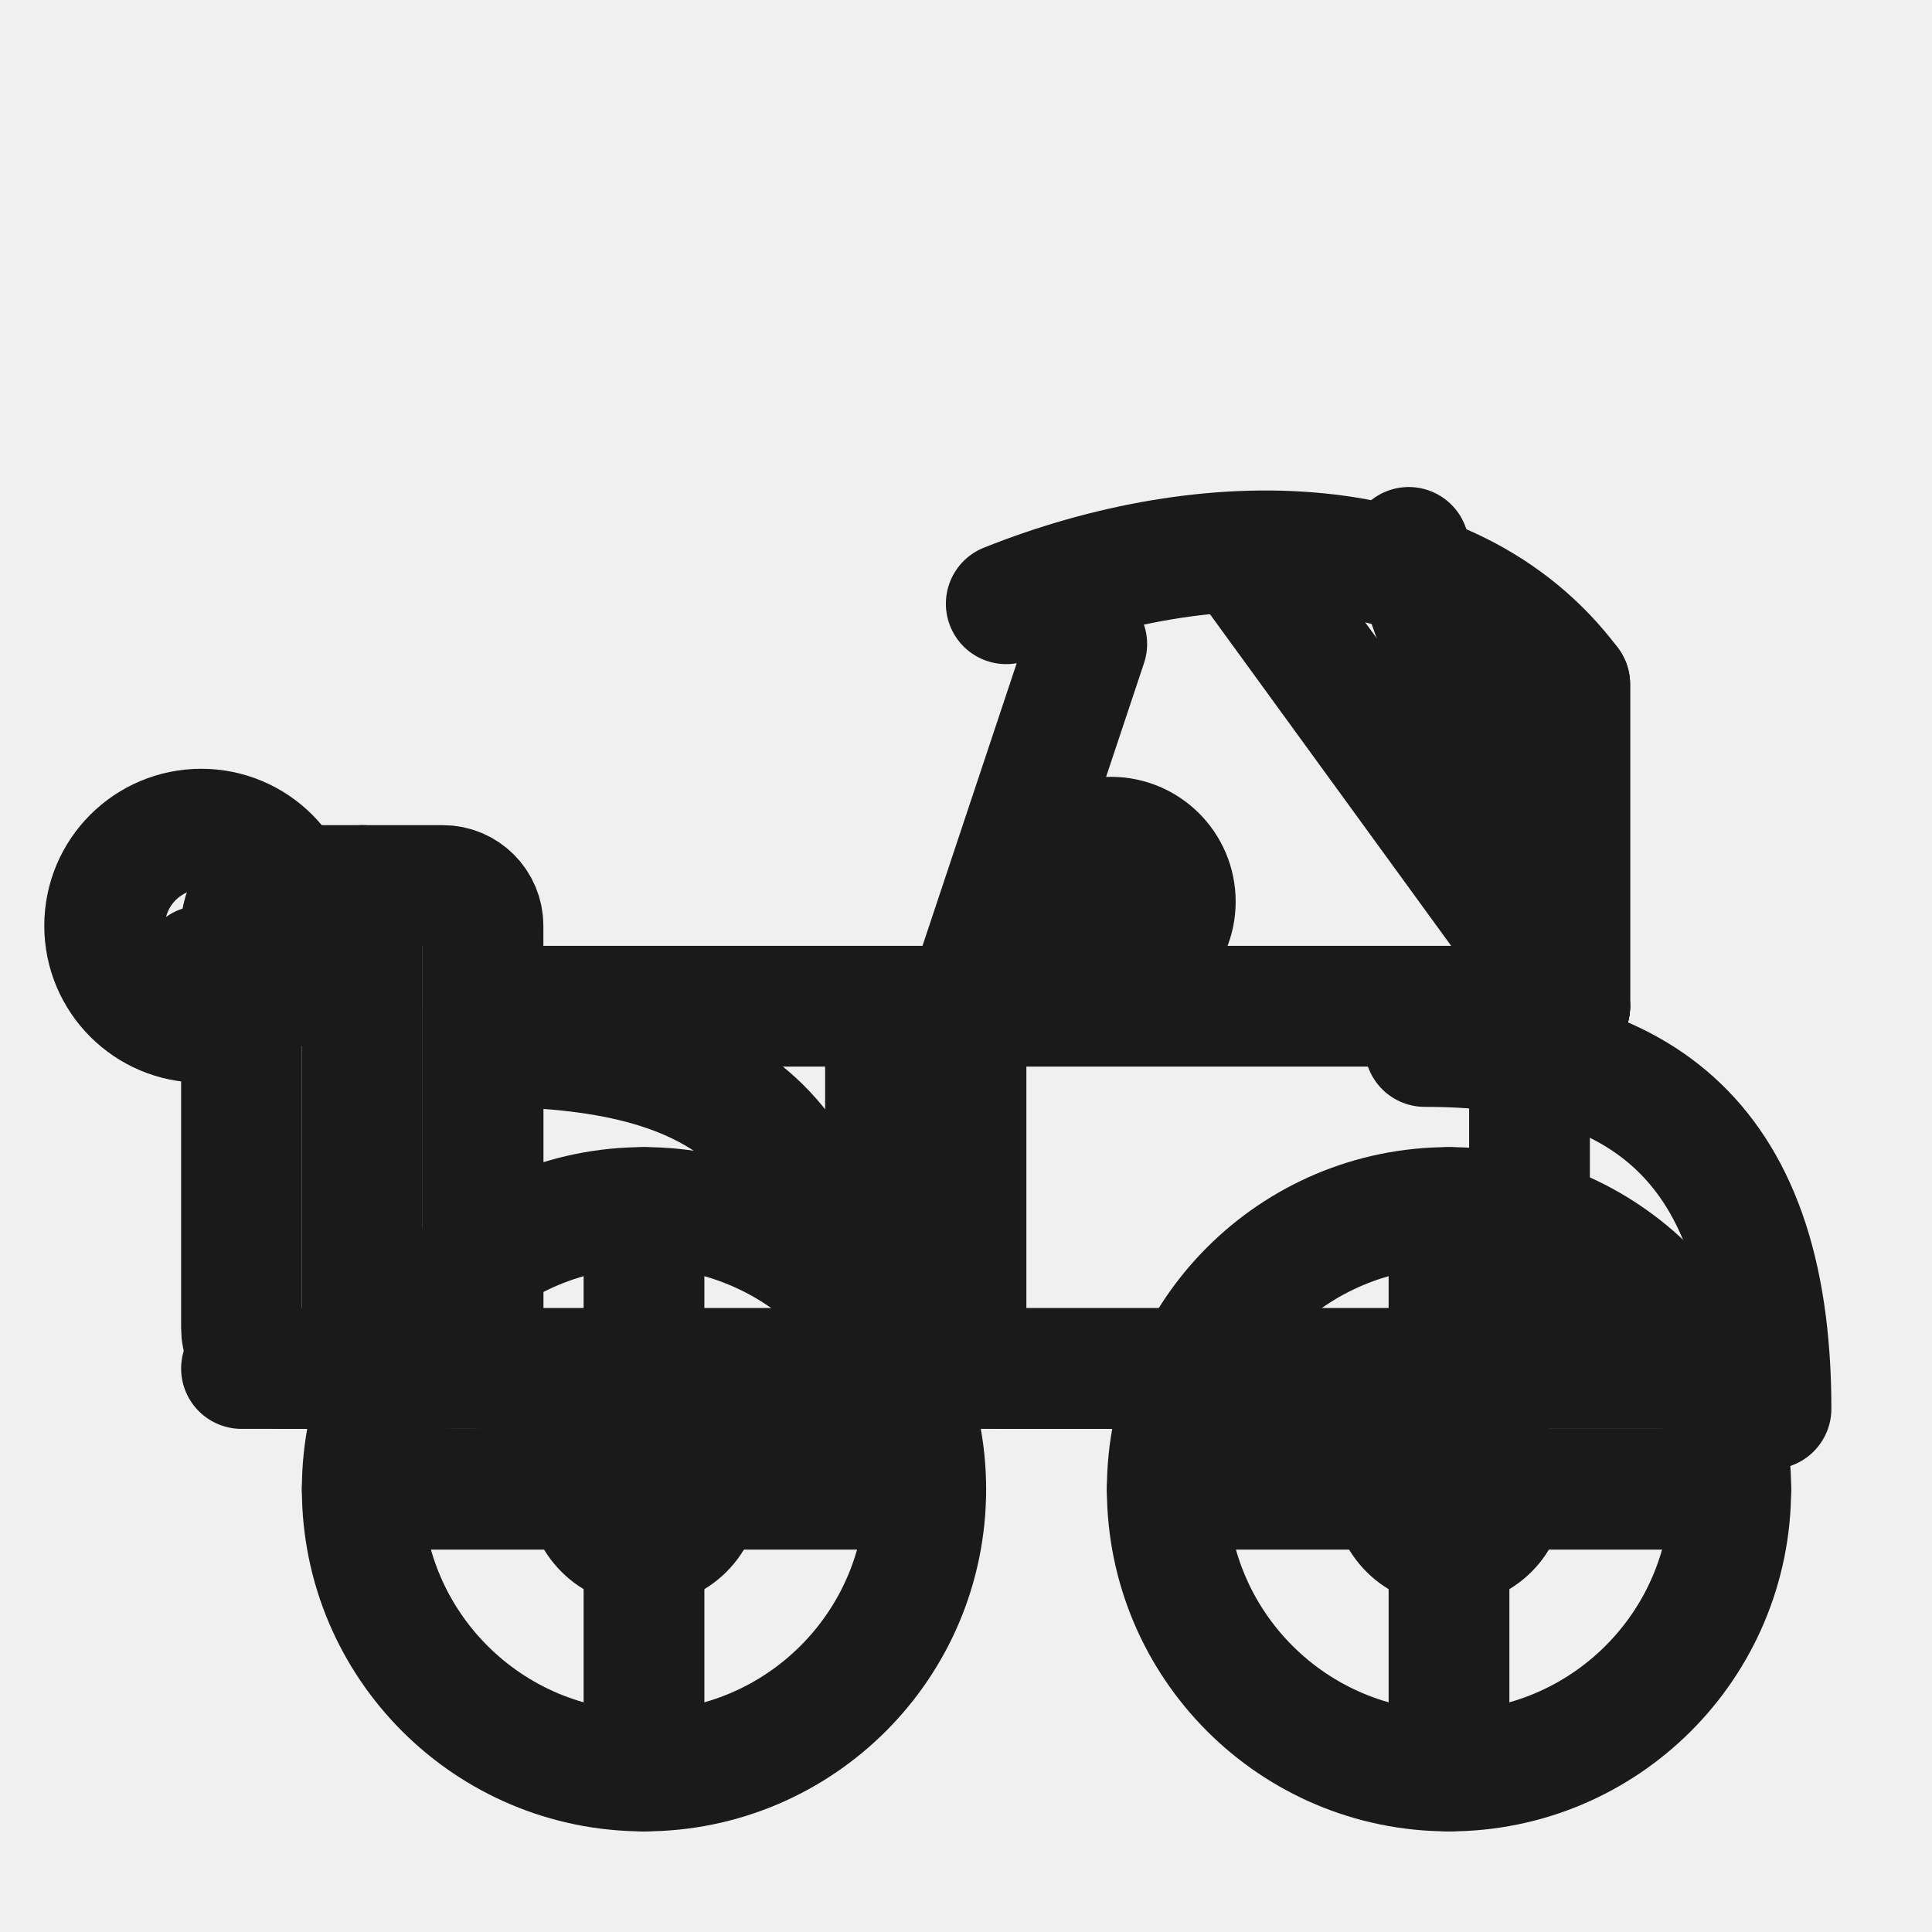
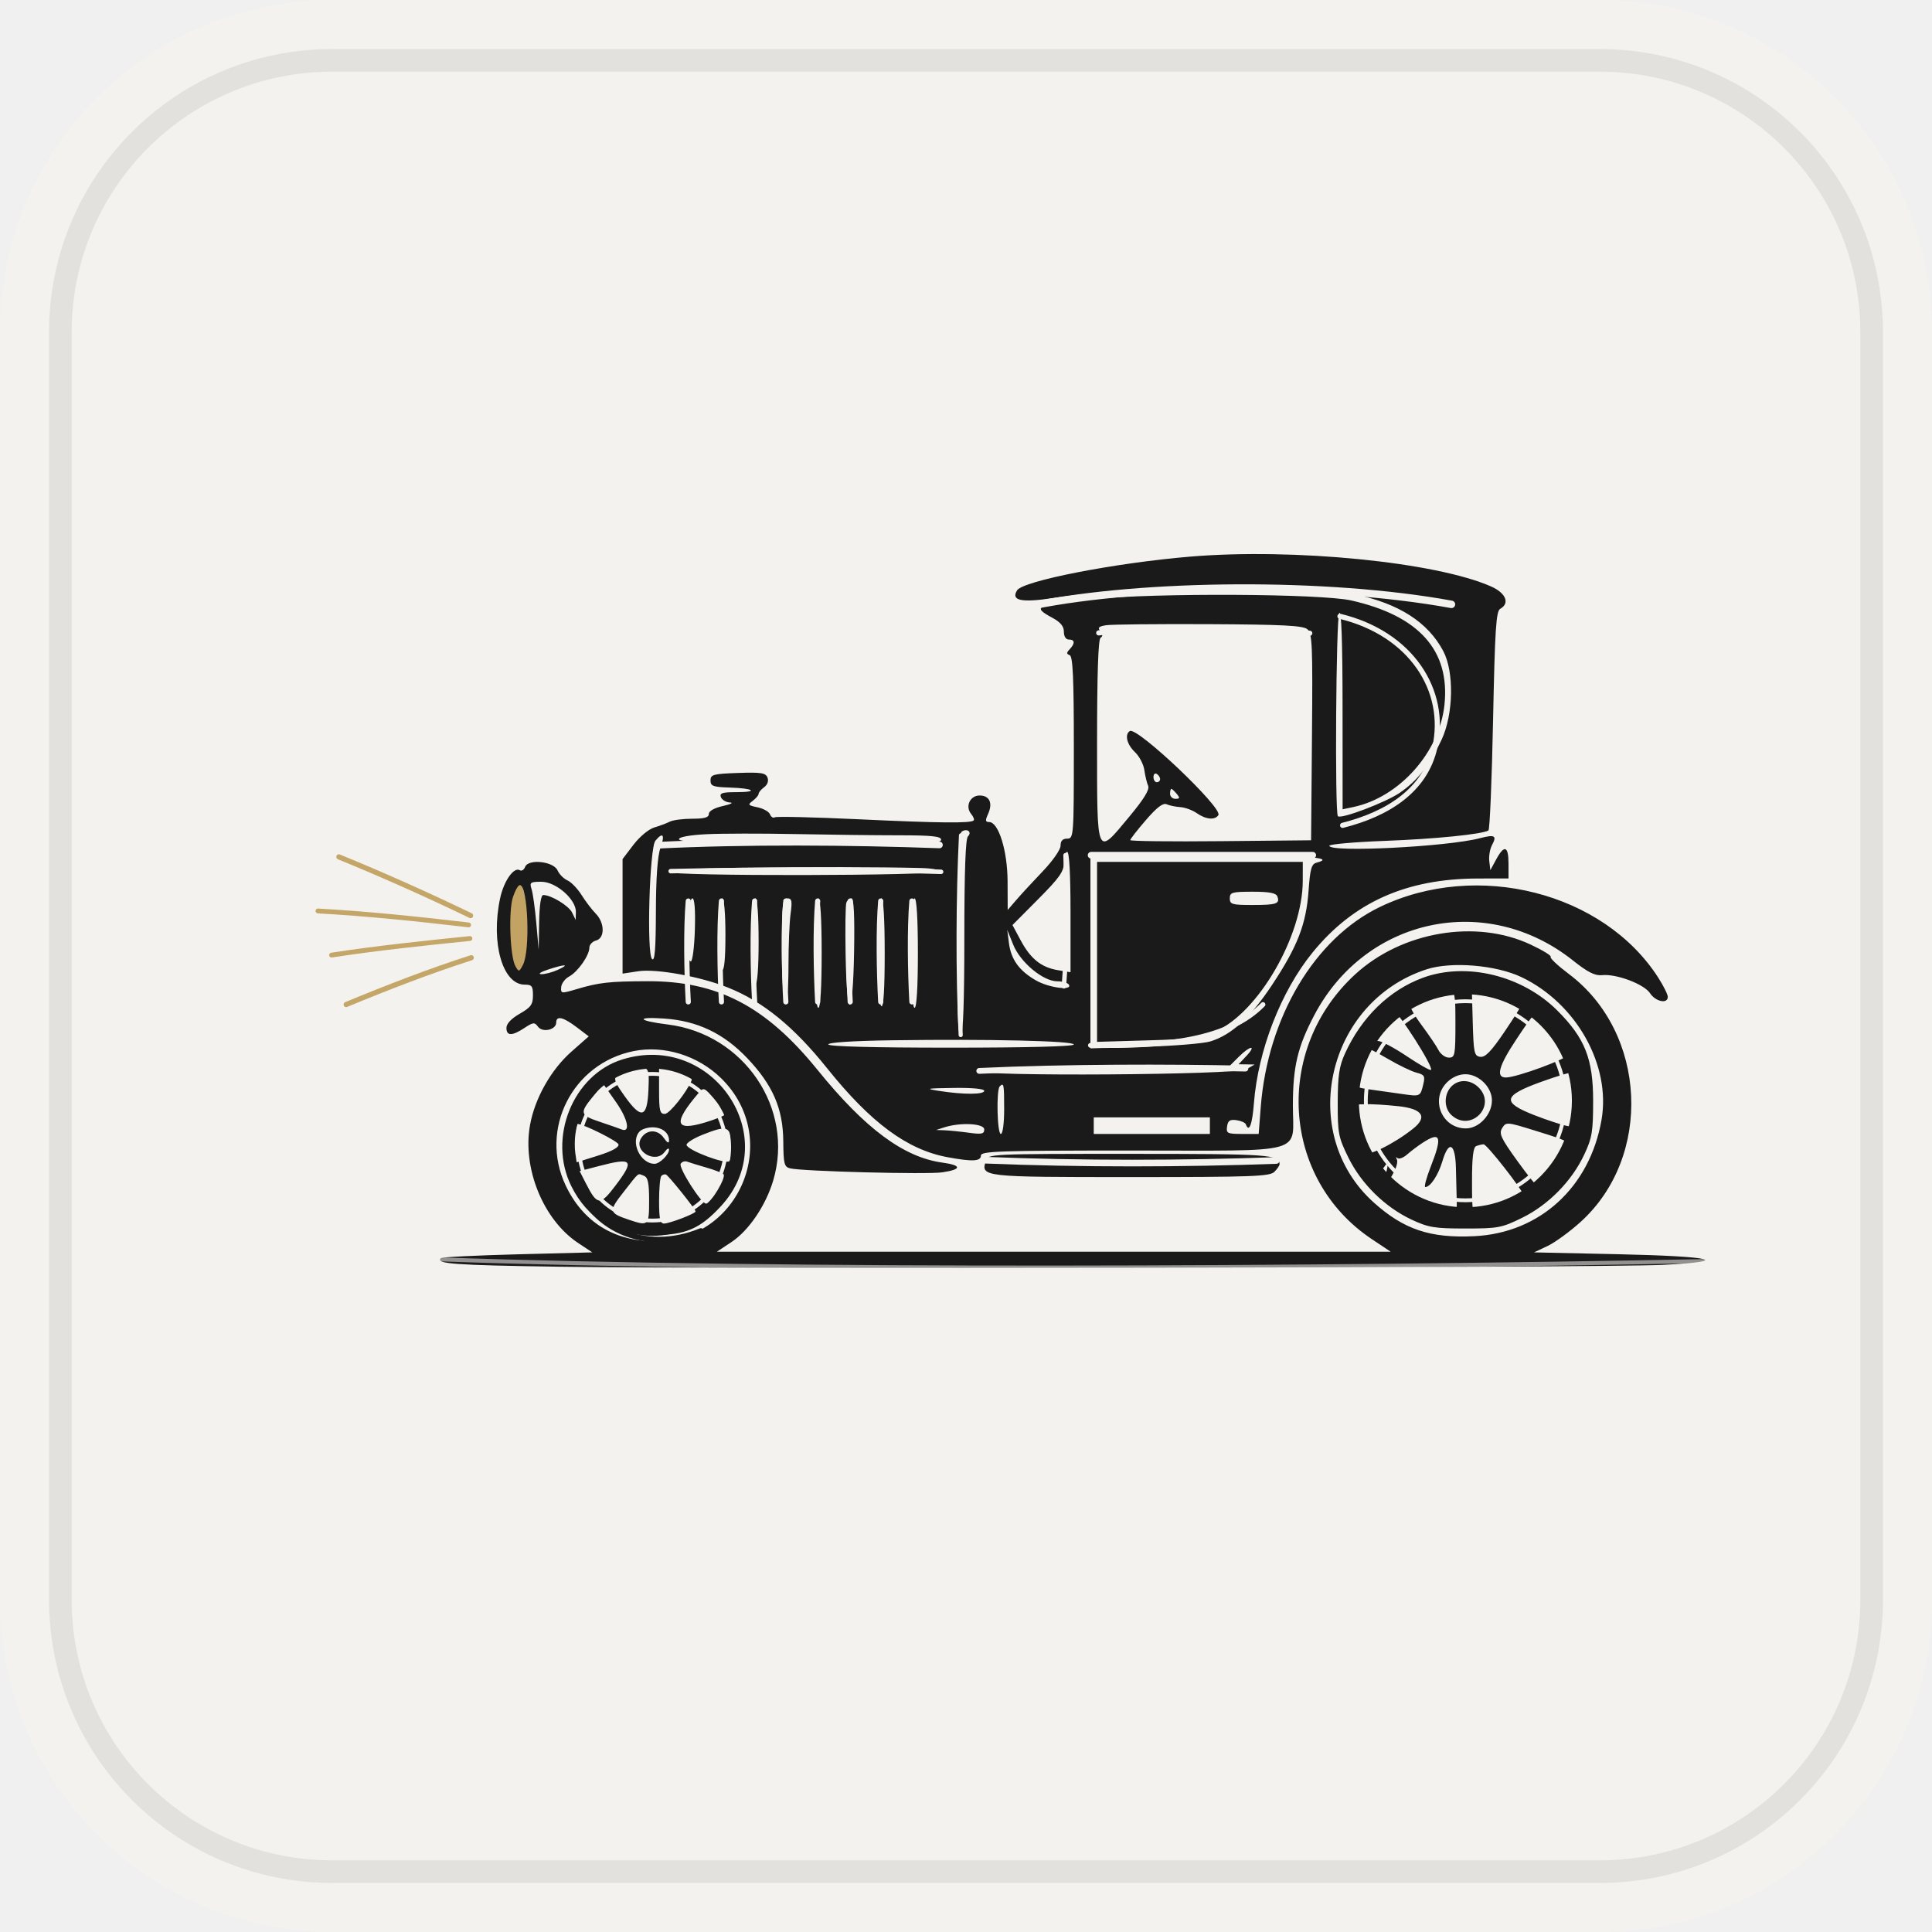
- <svg xmlns="http://www.w3.org/2000/svg" viewBox="0 0 24 24" fill="none" stroke="#1A1A1A" stroke-width="1.5" stroke-linecap="round" stroke-linejoin="round">
-   <line x1="3" y1="17" x2="21" y2="17" />
-   <rect x="3" y="11" width="3" height="6" rx="0.5" />
-   <line x1="4.5" y1="11" x2="4.5" y2="17" />
-   <circle cx="2.5" cy="11.5" r="1.2" />
-   <line x1="3.5" y1="12" x2="2.5" y2="12" />
-   <path d="M6 12.5h6v4.5H6z" />
-   <line x1="12" y1="12.5" x2="13.5" y2="8" />
-   <line x1="13" y1="11" x2="14.5" y2="11.5" />
-   <circle cx="13.8" cy="11.2" r="0.8" />
-   <path d="M12.5 7.5c2.5-1 5.5-1 7 1v4" />
-   <line x1="19.5" y1="12.5" x2="15.5" y2="7" />
-   <line x1="19.5" y1="12.5" x2="17.5" y2="6.8" />
-   <line x1="19.5" y1="12.5" x2="19.5" y2="8.5" />
-   <path d="M12.5 12.5h6.5v4.5h-6.5c-1 0-1.5-.5-1.5-1.5v-3" />
-   <path d="M10.5 17.5c0-3.5-1.5-4.5-4.5-4.5" />
-   <path d="M22 17.5c0-3.5-1.8-4.5-4.3-4.5" />
-   <circle cx="8" cy="18.5" r="3.5" />
-   <circle cx="8" cy="18.5" r="0.7" />
-   <line x1="8" y1="15" x2="8" y2="22" />
-   <line x1="4.5" y1="18.5" x2="11.5" y2="18.5" />
-   <circle cx="18" cy="18.5" r="3.5" />
-   <circle cx="18" cy="18.5" r="0.7" />
-   <line x1="18" y1="15" x2="18" y2="22" />
-   <line x1="14.5" y1="18.5" x2="21.5" y2="18.5" />
+ <svg xmlns="http://www.w3.org/2000/svg" viewBox="0 0 512 512" role="img" aria-label="GSYEN vintage carriage icon">
+   <rect x="0" y="0" width="512" height="512" rx="88" fill="#F4F2EE" />
+   <rect x="16" y="16" width="480" height="480" rx="72" fill="none" stroke="#1A1A1A" stroke-opacity="0.08" stroke-width="6" />
+   <g transform="translate(41 122) scale(0.8793456)">
+     <defs>
+       <mask id="bodyMask" maskUnits="userSpaceOnUse" x="0" y="0" width="489" height="304" style="mask-type:luminance">
+         <rect width="489" height="304" fill="black" />
+         <path fill="white" fill-rule="evenodd" d="M 311.947 29.021 C 289.290 30.929, 261.658 36.318, 259.893 39.173 C 257.981 42.266, 261.136 42.943, 270.730 41.499 C 296.389 37.636, 345.580 37.039, 361.737 40.393 C 374.913 43.128, 383.693 48.758, 388.310 57.432 C 391.661 63.726, 391.423 76.531, 387.812 84.235 C 384.237 91.863, 380.581 96.504, 375.265 100.161 C 371.018 103.084, 357.528 108.195, 356.576 107.243 C 355.620 106.286, 356.013 47.484, 356.986 46 C 357.642 45, 357.974 54.600, 357.985 74.829 L 358 105.159 361.250 104.472 C 375.130 101.538, 387.221 87.948, 388.700 73.620 C 390.386 57.283, 381.061 46.853, 360.633 42.229 C 351.527 40.167, 301.887 39.909, 282.702 41.823 C 265.432 43.546, 264.275 44.078, 270.500 47.430 C 272.968 48.759, 274 50.006, 274 51.657 C 274 53.073, 274.594 54, 275.500 54 C 277.327 54, 277.425 55.149, 275.750 56.925 C 274.750 57.985, 274.750 58.342, 275.750 58.708 C 276.708 59.060, 277 65.561, 277 86.583 C 277 113.333, 276.951 114, 275 114 C 273.631 114, 273 114.667, 273 116.115 C 273 117.309, 270.654 120.683, 267.611 123.865 C 264.647 126.964, 261.062 130.850, 259.643 132.500 L 257.063 135.500 257.032 126.877 C 256.998 117.634, 254.314 109, 251.475 109 C 250.320 109, 250.258 108.528, 251.153 106.564 C 252.646 103.286, 251.597 101, 248.599 101 C 245.699 101, 244.188 104.316, 246.060 106.572 C 246.734 107.384, 247.072 108.261, 246.812 108.521 C 245.925 109.408, 236.515 109.312, 212.137 108.166 C 198.737 107.537, 187.372 107.270, 186.880 107.574 C 186.388 107.878, 185.735 107.474, 185.429 106.676 C 185.123 105.877, 183.438 104.928, 181.686 104.565 C 178.795 103.966, 178.662 103.784, 180.250 102.592 C 181.212 101.870, 182 100.929, 182 100.500 C 182 100.071, 182.748 99.173, 183.662 98.505 C 184.669 97.769, 185.070 96.624, 184.678 95.604 C 184.131 94.177, 182.764 93.963, 175.766 94.209 C 168.315 94.471, 167.500 94.694, 167.500 96.464 C 167.500 98.171, 168.262 98.452, 173.310 98.607 C 180.578 98.831, 182.163 100, 175.198 100 C 171.044 100, 170.173 100.287, 170.638 101.500 C 170.955 102.325, 172.178 103.048, 173.357 103.107 C 174.536 103.166, 173.588 103.642, 171.250 104.166 C 168.656 104.747, 167 105.679, 167 106.559 C 167 107.622, 165.685 108, 161.986 108 C 159.229 108, 156.191 108.397, 155.236 108.882 C 154.281 109.368, 152.170 110.159, 150.544 110.641 C 148.886 111.132, 146.143 113.413, 144.294 115.836 L 141 120.155 141 137.419 L 141 154.683 145.726 153.966 C 151.160 153.141, 164.392 155.545, 172.741 158.874 C 183.308 163.087, 192.558 170.612, 202.628 183.186 C 215.792 199.623, 226.779 207.747, 238.886 209.998 C 246.436 211.402, 249 211.276, 249 209.500 C 249 208.189, 254.705 208, 294.345 208 C 348.003 208, 342.994 209.398, 343.012 194.421 C 343.026 182.716, 344.430 176.780, 349.441 167.244 C 364.941 137.748, 401.414 130.022, 427.426 150.725 C 431.887 154.275, 434.053 155.368, 436.188 155.144 C 440.491 154.693, 448.850 157.842, 450.653 160.593 C 452.322 163.141, 456 163.899, 456 161.696 C 456 160.978, 454.720 158.391, 453.156 155.946 C 436.692 130.207, 398.556 120.493, 369.270 134.579 C 349.586 144.046, 335.416 167.832, 333.327 194.911 L 332.704 203 327.782 203 C 323.251 203, 322.886 202.822, 323.180 200.750 C 323.431 198.986, 324.039 198.575, 326 198.845 C 327.375 199.035, 328.650 199.598, 328.833 200.095 C 329.803 202.726, 330.773 200.199, 331.271 193.750 C 332.505 177.777, 339.430 159.990, 348.974 148.279 C 361.284 133.174, 377.196 126.058, 398.750 126.017 L 408 126 408 121.500 C 408 116.186, 406.725 115.757, 404.289 120.250 L 402.527 123.500 402.202 120.799 C 402.023 119.314, 402.391 117.138, 403.019 115.964 C 404.564 113.077, 403.883 112.690, 399.351 113.878 C 389.511 116.456, 354 118.237, 354 116.152 C 354 115.686, 361.538 115.022, 370.750 114.676 C 385.952 114.105, 400.092 112.679, 401.953 111.529 C 402.350 111.284, 402.976 96.343, 403.344 78.328 C 403.905 50.793, 404.250 45.440, 405.506 44.737 C 408.474 43.076, 407.206 39.978, 402.750 38.008 C 386.094 30.644, 343.148 26.394, 311.947 29.021 M 286.688 49.688 C 284.473 50.048, 284.111 50.429, 284.986 51.483 C 285.753 52.407, 285.772 53.023, 285.049 53.470 C 284.354 53.899, 284 64.404, 284 84.559 C 284 120.188, 283.685 119.458, 293.798 107.278 C 298.157 102.028, 299.880 99.201, 299.396 98.096 C 299.010 97.218, 298.494 95.074, 298.248 93.330 C 298.001 91.587, 296.720 89.146, 295.400 87.906 C 292.986 85.638, 292.249 82.582, 293.875 81.577 C 296.067 80.222, 321.904 104.729, 320.566 106.894 C 319.578 108.492, 316.807 108.253, 314.067 106.334 C 312.759 105.418, 310.521 104.594, 309.094 104.503 C 307.668 104.412, 305.808 104.025, 304.963 103.643 C 303.881 103.155, 302.029 104.566, 298.713 108.408 C 296.121 111.410, 294 114.129, 294 114.449 C 294 114.770, 306.262 114.912, 321.250 114.766 L 348.500 114.500 348.764 83.384 C 349.002 55.369, 348.862 52.130, 347.362 50.884 C 346.040 49.785, 339.908 49.472, 317.598 49.366 C 302.144 49.292, 288.234 49.437, 286.688 49.688 M 301 95.441 C 301 96.298, 301.450 97, 302 97 C 302.550 97, 303 96.577, 303 96.059 C 303 95.541, 302.550 94.840, 302 94.500 C 301.450 94.160, 301 94.584, 301 95.441 M 306 100.500 C 306 101.325, 306.730 102, 307.622 102 C 308.951 102, 309.020 101.729, 308 100.500 C 307.315 99.675, 306.585 99, 306.378 99 C 306.170 99, 306 99.675, 306 100.500 M 243.255 111.843 C 242.452 112.339, 242.073 119.028, 241.999 134.027 C 241.827 168.846, 241.933 173, 243 173 C 243.644 173, 244 162.567, 244 143.700 C 244 123.934, 244.354 114.046, 245.087 113.313 C 246.384 112.016, 244.900 110.826, 243.255 111.843 M 166.250 112.669 C 161.311 112.916, 158 113.510, 158 114.151 C 158 114.880, 163.348 115.136, 174.750 114.952 C 183.963 114.804, 201.738 114.902, 214.250 115.170 C 232.746 115.566, 237 115.409, 237 114.329 C 237 113.293, 234.184 112.999, 224.250 112.997 C 217.238 112.996, 203.175 112.829, 193 112.626 C 182.825 112.424, 170.787 112.443, 166.250 112.669 M 150.900 114.620 C 149.116 116.770, 148.206 148.606, 149.881 150.281 C 150.706 151.106, 151.012 147.348, 151.044 135.950 C 151.073 125.685, 151.537 119.241, 152.426 116.750 C 153.832 112.811, 153.169 111.886, 150.900 114.620 M 274 121.228 C 274 123.917, 272.706 125.757, 266.252 132.249 L 258.505 140.042 261.002 144.700 C 263.982 150.258, 267.230 152.839, 272.273 153.657 L 276 154.262 276 136.131 C 276 124.710, 275.630 118, 275 118 C 274.450 118, 274 119.453, 274 121.228 M 282 148.103 L 282 177.206 298.250 176.736 C 307.188 176.477, 316.176 175.738, 318.225 175.093 C 324.595 173.087, 330.207 167.934, 336.734 158.098 C 344.435 146.491, 347.033 139.774, 347.749 129.617 C 348.209 123.083, 348.618 121.651, 350.141 121.253 C 356.329 119.635, 346.833 119, 316.441 119 L 282 119 282 148.103 M 111.634 122.512 C 111.293 123.400, 110.577 123.857, 110.044 123.527 C 108.261 122.425, 105.223 126.731, 104.105 131.944 C 101.228 145.359, 104.816 158, 111.500 158 C 113.655 158, 113.999 158.448, 113.992 161.250 C 113.986 163.990, 113.358 164.858, 109.992 166.780 C 107.458 168.227, 106 169.779, 106 171.030 C 106 173.514, 107.689 173.521, 111.433 171.053 C 114.065 169.319, 114.485 169.280, 115.510 170.682 C 116.879 172.556, 121 171.618, 121 169.433 C 121 167.273, 123.091 167.746, 127.156 170.825 L 130.811 173.593 125.605 178.183 C 119.456 183.605, 114.596 192.195, 113.121 200.250 C 110.734 213.283, 117.095 228.901, 127.635 235.881 L 131.881 238.694 109.346 239.275 C 96.952 239.594, 86.554 240.113, 86.239 240.428 C 84.537 242.130, 90.183 242.545, 121.333 243.005 C 170.243 243.727, 437.851 243.291, 454.333 242.462 C 476.007 241.372, 469.753 239.870, 440.936 239.243 L 415.679 238.694 419.740 236.783 C 421.974 235.732, 426.463 232.462, 429.718 229.517 C 451.492 209.812, 449.735 172.501, 426.199 154.809 C 422.847 152.289, 420.374 149.960, 420.702 149.631 C 421.030 149.303, 418.288 147.626, 414.609 145.904 C 398.170 138.212, 375.894 141.988, 361.846 154.849 C 337.118 177.487, 339.552 216.539, 366.825 234.717 L 372.500 238.500 270.956 238.500 L 169.412 238.500 173.832 235.572 C 179.036 232.125, 184.162 224.559, 186.401 217.021 C 192.830 195.372, 177.615 172.867, 154.621 170.015 C 145.502 168.884, 144.744 167.622, 153.545 168.223 C 163.494 168.902, 171.433 172.676, 178.503 180.088 C 186.253 188.213, 189.349 195.324, 189.434 205.189 C 189.493 212.039, 189.722 212.947, 191.500 213.372 C 195.293 214.279, 232.806 215.256, 237.398 214.568 C 243.276 213.686, 243.279 212.447, 237.406 211.642 C 225.715 210.040, 214.106 201.419, 199.722 183.657 C 184.204 164.495, 169.617 156.896, 148.500 156.973 C 136.945 157.015, 133.923 157.351, 127.226 159.340 C 122.516 160.739, 122.355 160.720, 122.498 158.774 C 122.580 157.666, 123.653 156.221, 124.884 155.562 C 127.505 154.159, 130.984 149.208, 130.993 146.867 C 130.997 145.968, 131.900 144.998, 133 144.710 C 135.696 144.005, 135.651 139.369, 132.920 136.605 C 131.777 135.447, 129.853 132.925, 128.646 131 C 127.439 129.075, 125.524 127.088, 124.391 126.584 C 123.258 126.081, 121.919 124.731, 121.416 123.584 C 120.212 120.845, 112.594 120.010, 111.634 122.512 M 284 148.122 L 284 175.243 299.250 174.798 C 312.383 174.415, 315.232 174.033, 319.770 172.045 C 332.580 166.434, 345.954 143.328, 345.988 126.750 L 346 121 315 121 L 284 121 284 148.122 M 176.750 122.770 C 162.813 122.942, 155 123.405, 155 124.059 C 155 125.372, 235.739 125.231, 236.552 123.916 C 236.868 123.404, 234.337 122.934, 230.809 122.850 C 217.738 122.538, 197.787 122.509, 176.750 122.770 M 113.583 129.250 C 113.978 130.488, 114.619 135.100, 115.007 139.500 L 115.713 147.500 115.856 139.250 C 115.948 134.009, 116.401 131, 117.099 131 C 119.500 131, 124.801 134.229, 125.803 136.303 L 126.865 138.500 126.932 136.150 C 127.042 132.342, 120.970 127, 116.533 127 C 113.183 127, 112.928 127.195, 113.583 129.250 M 107.957 131.631 C 106.585 135.786, 107.077 149.528, 108.701 152.429 C 109.715 154.242, 109.808 154.228, 110.955 152.084 C 113.246 147.803, 112.487 128, 110.032 128 C 109.550 128, 108.616 129.634, 107.957 131.631 M 324 132 C 324 133.805, 324.667 134, 330.833 134 C 338.104 134, 339.178 133.628, 338.324 131.402 C 337.934 130.387, 335.884 130, 330.893 130 C 324.667 130, 324 130.193, 324 132 M 160.868 137.750 C 160.795 140.912, 160.707 145.189, 160.673 147.254 C 160.639 149.318, 161.036 151.008, 161.556 151.009 C 162.075 151.010, 162.629 146.733, 162.786 141.505 C 162.969 135.429, 162.699 132, 162.036 132 C 161.457 132, 160.942 134.535, 160.868 137.750 M 170 142.441 C 170 148.323, 170.437 153.152, 171 153.500 C 171.644 153.898, 172 150.177, 172 143.059 C 172 136.353, 171.606 132, 171 132 C 170.397 132, 170 136.147, 170 142.441 M 180 145 C 180 153, 180.385 158, 181 158 C 181.615 158, 182 153, 182 145 C 182 137, 181.615 132, 181 132 C 180.385 132, 180 137, 180 145 M 189 146.941 C 189 155.823, 189.406 162.133, 190 162.500 C 190.643 162.898, 191 159.224, 191 152.199 C 191 146.193, 191.286 139.191, 191.636 136.640 C 192.169 132.752, 192.007 132, 190.636 132 C 189.194 132, 189 133.775, 189 146.941 M 199 148.500 C 199 158.833, 199.374 165, 200 165 C 200.626 165, 201 158.833, 201 148.500 C 201 138.167, 200.626 132, 200 132 C 199.374 132, 199 138.167, 199 148.500 M 208.441 133.294 C 208.168 134.006, 208.069 141.207, 208.222 149.296 C 208.606 169.614, 210.419 168.694, 210.775 148.002 C 210.959 137.260, 210.702 132, 209.993 132 C 209.413 132, 208.714 132.582, 208.441 133.294 M 218 147.941 C 218 157.490, 218.401 164.130, 219 164.500 C 219.651 164.903, 220 159.344, 220 148.559 C 220 138.186, 219.626 132, 219 132 C 218.375 132, 218 137.980, 218 147.941 M 228 148.500 C 228 158.833, 228.374 165, 229 165 C 229.626 165, 230 158.833, 230 148.500 C 230 138.167, 229.626 132, 229 132 C 228.374 132, 228 138.167, 228 148.500 M 257.439 145.477 C 258.073 150.430, 260.550 153.849, 265.594 156.734 C 269.528 158.983, 276.672 159.896, 275.500 158 C 275.160 157.450, 273.594 157, 272.019 157 C 267.742 157, 260.883 151.302, 258.729 145.959 L 256.930 141.500 257.439 145.477 M 118.500 153.472 C 116.299 154.197, 115.400 154.817, 116.500 154.850 C 117.600 154.883, 119.850 154.292, 121.500 153.536 C 125.311 151.791, 123.705 151.757, 118.500 153.472 M 383.286 153.394 C 353.154 163.214, 344.186 202.798, 367.370 223.643 C 376.440 231.798, 384.422 234.471, 397.727 233.812 C 417.438 232.836, 432.494 219.055, 436.029 198.754 C 438.891 182.319, 428.484 163.708, 412 155.784 C 404.295 152.080, 390.773 150.954, 383.286 153.394 M 382.169 155.942 C 372.084 159.661, 363.716 167.796, 358.731 178.729 C 356.967 182.596, 356.550 185.398, 356.527 193.518 C 356.502 202.820, 356.731 204.005, 359.741 210.123 C 363.645 218.055, 370.794 225.076, 378.782 228.820 C 383.848 231.195, 385.699 231.500, 395.021 231.500 C 404.864 231.500, 405.966 231.291, 412.126 228.259 C 420.055 224.355, 427.078 217.203, 430.820 209.218 C 433.193 204.154, 433.500 202.299, 433.500 193 C 433.500 180.358, 431.027 174.122, 422.717 165.812 C 412.123 155.218, 395.263 151.114, 382.169 155.942 M 383.046 160.918 C 380.596 161.911, 378.428 163.215, 378.228 163.815 C 378.028 164.415, 379.639 167.290, 381.808 170.203 C 383.978 173.116, 386.274 176.512, 386.911 177.750 C 387.549 178.988, 388.955 180, 390.035 180 C 391.864 180, 392 179.271, 392 169.500 C 392 157.497, 391.846 157.349, 383.046 160.918 M 397.215 169.250 C 397.476 178.637, 397.668 179.522, 399.500 179.758 C 401.001 179.952, 402.811 178.080, 406.753 172.258 C 409.643 167.991, 412.005 164.218, 412.003 163.873 C 411.998 162.801, 402.268 159, 399.530 159 L 396.930 159 397.215 169.250 M 370.073 169.728 C 366.544 174.009, 366.297 175, 368.761 175 C 369.729 175, 373.593 177.061, 377.348 179.580 C 381.102 182.098, 384.382 183.951, 384.636 183.697 C 385.473 182.861, 374.736 166, 373.367 166 C 373.245 166, 371.763 167.678, 370.073 169.728 M 410.446 174.366 C 405.037 182.493, 404.059 186.016, 407.219 185.989 C 410.547 185.961, 426 180.262, 426 179.063 C 426 177.901, 420.216 169.506, 418.089 167.581 C 416.188 165.860, 415.988 166.038, 410.446 174.366 M 222.250 174.771 C 210.545 174.936, 203 175.426, 203 176.021 C 203 176.642, 216.533 177, 240 177 C 262.849 177, 277 176.635, 277 176.045 C 277 174.956, 251.392 174.361, 222.250 174.771 M 144.344 178.031 C 125.887 181.730, 115.835 201.578, 123.844 218.509 C 129.016 229.441, 138.367 235.322, 150.590 235.329 C 176.481 235.345, 189.183 204.300, 170.692 186.199 C 163.705 179.360, 153.499 176.196, 144.344 178.031 M 326.706 179.750 L 323.957 182.500 285.978 182.784 C 262.424 182.961, 248 183.436, 248 184.034 C 248 185.739, 325.984 185.224, 329 183.500 L 331.500 182.071 329.076 182.035 L 326.651 182 329 179.500 C 332.203 176.090, 330.139 176.315, 326.706 179.750 M 362.636 181.283 C 360.060 188.028, 360.347 188.788, 365.750 189.527 C 368.363 189.884, 372.877 190.521, 375.781 190.942 C 381.471 191.766, 381.415 191.792, 382.354 187.856 C 382.895 185.589, 382.602 185.117, 380.293 184.537 C 378.812 184.166, 374.966 182.318, 371.747 180.431 C 368.527 178.544, 365.528 177, 365.082 177 C 364.636 177, 363.536 178.928, 362.636 181.283 M 140.969 180.536 C 126.019 185.145, 118.333 204.242, 125.578 218.780 C 130.478 228.613, 138.713 233.465, 150.500 233.465 C 159.988 233.465, 164.377 231.569, 170.658 224.756 C 189.684 204.114, 168.215 172.137, 140.969 180.536 M 142.299 184.106 C 137.743 185.424, 137.684 186.062, 141.603 191.574 C 146.647 198.669, 148.425 198.218, 148.796 189.750 C 149.122 182.295, 148.982 182.173, 142.299 184.106 M 152 189.921 C 152 196.010, 152.245 196.995, 153.750 196.963 C 155.144 196.934, 160.268 190.518, 161.811 186.870 C 162.222 185.898, 159.280 184.404, 155.250 183.539 L 152 182.841 152 189.921 M 417.753 187.329 C 406.279 191.488, 405.883 193.465, 415.750 197.324 C 419.462 198.776, 423.905 200.242, 425.622 200.582 C 428.673 201.185, 428.756 201.101, 429.325 196.849 C 429.996 191.839, 428.958 184.782, 427.496 184.411 C 426.948 184.272, 422.564 185.585, 417.753 187.329 M 389.455 187.455 C 384.314 192.595, 387.899 201.333, 395.150 201.333 C 399.123 201.333, 403 197.168, 403 192.899 C 403 188.892, 399.058 185, 395 185 C 393.052 185, 391.002 185.907, 389.455 187.455 M 390.655 188.829 C 388.469 191.244, 388.552 195.284, 390.829 197.345 C 396.643 202.607, 404.541 194.541, 399 189 C 396.504 186.504, 392.827 186.429, 390.655 188.829 M 132.096 191.699 C 127.956 196.722, 128.131 197.345, 134.250 199.386 C 137.137 200.350, 140.007 201.351, 140.627 201.611 C 143.459 202.801, 142.651 198.591, 139.065 193.471 L 135.192 187.943 132.096 191.699 M 254.667 188.667 C 253.587 189.747, 253.895 203, 255 203 C 255.578 203, 256 199.833, 256 195.500 C 256 187.969, 255.896 187.437, 254.667 188.667 M 163.912 190.651 C 156.124 199.778, 156.712 202.312, 165.968 199.510 C 169.286 198.505, 172 197.380, 172 197.008 C 172 196.637, 170.535 194.639, 168.745 192.567 C 165.629 188.963, 165.422 188.881, 163.912 190.651 M 236.500 190.046 C 243.746 191.175, 250 191.153, 250 190 C 250 189.396, 246.339 189.053, 240.750 189.134 C 232.461 189.253, 232.019 189.348, 236.500 190.046 M 360.889 194.750 C 360.405 198.030, 362.425 206.446, 364.246 208.742 C 365.273 210.036, 373.434 206.043, 379.257 201.399 C 383.698 197.857, 382.067 195.396, 374.772 194.634 C 366.661 193.786, 361.025 193.833, 360.889 194.750 M 283 200.500 L 283 203 300.500 203 L 318 203 318 200.500 L 318 198 300.500 198 L 283 198 283 200.500 M 406.098 201.215 C 405.060 202.877, 405.666 204.200, 410.610 211.068 C 413.751 215.430, 416.615 219, 416.974 219 C 418.025 219, 422.500 213.805, 424.873 209.829 C 427.485 205.455, 427.687 205.633, 416.012 202.004 C 407.504 199.359, 407.269 199.340, 406.098 201.215 M 126.787 203 C 126.545 204.650, 126.530 207.248, 126.754 208.774 L 127.161 211.548 133.606 209.529 C 137.774 208.224, 139.955 207.033, 139.776 206.160 C 139.574 205.171, 129.221 200, 127.444 200 C 127.324 200, 127.029 201.350, 126.787 203 M 238 201 L 235.500 201.801 238.110 201.900 C 239.546 201.955, 242.809 202.286, 245.360 202.636 C 249.248 203.169, 250 203.007, 250 201.636 C 250 199.831, 242.835 199.451, 238 201 M 146.200 202.200 C 143.200 205.200, 146.289 212, 150.651 212 C 152.169 212, 155 209.225, 155 207.737 C 155 207.122, 154.412 207.421, 153.694 208.404 C 150.952 212.154, 144.152 208.167, 146.607 204.250 C 148.276 201.589, 151.570 201.548, 153.403 204.166 C 154.502 205.734, 155 205.970, 155 204.923 C 155 202.636, 152.915 201, 150 201 C 148.570 201, 146.860 201.540, 146.200 202.200 M 165.216 203.200 C 162.309 204.352, 160.092 205.776, 160.288 206.364 C 160.845 208.035, 172.142 212.258, 173.207 211.193 C 173.714 210.686, 173.987 208.302, 173.814 205.894 C 173.436 200.631, 172.466 200.327, 165.216 203.200 M 382 205.742 C 380.625 206.642, 378.567 208.198, 377.426 209.199 C 376.285 210.199, 374.975 210.677, 374.515 210.259 C 374.056 209.842, 373.978 210.023, 374.344 210.661 C 374.710 211.300, 374.219 213.200, 373.254 214.882 C 371.559 217.839, 371.567 218.005, 373.500 219.805 C 376.126 222.251, 387.101 227, 390.125 226.999 C 392.221 226.998, 392.488 226.557, 392.395 223.249 C 392.337 221.187, 392.225 216.688, 392.145 213.250 C 391.971 205.741, 389.978 204.765, 388.060 211.250 C 386.828 215.414, 384.450 219, 382.919 219 C 382.495 219, 383.240 216.215, 384.574 212.810 C 388.143 203.703, 387.560 202.101, 382 205.742 M 398.250 206.662 C 397.368 207.018, 397 210.086, 397 217.083 C 397 226.954, 397.011 227, 399.462 227 C 403.024 227, 413.168 223.005, 412.755 221.765 C 412.028 219.583, 401.457 206.092, 400.500 206.124 C 399.950 206.143, 398.938 206.385, 398.250 206.662 M 250.485 211.048 C 248.924 215.965, 249.230 216, 294.051 216 C 330.723 216, 336.050 215.807, 337.429 214.429 C 338.293 213.564, 339 212.529, 339 212.129 C 339 209.212, 335.945 209, 293.867 209 C 251.679 209, 251.126 209.026, 250.485 211.048 M 133.781 212.700 L 128.062 214.201 129.958 217.917 C 133.383 224.631, 134.241 224.687, 138.916 218.495 C 144.714 210.816, 144.005 210.016, 133.781 212.700 M 158.512 211.980 C 157.798 213.136, 164.702 224, 166.152 224 C 167.600 224, 172.365 215.959, 171.410 215.128 C 170.909 214.693, 168.541 213.779, 166.146 213.097 C 163.751 212.415, 161.209 211.634, 160.497 211.360 C 159.785 211.087, 158.892 211.366, 158.512 211.980 M 370.490 213.016 C 370.144 213.575, 369.443 213.774, 368.931 213.457 C 367.505 212.576, 367.825 213.610, 369.378 214.899 C 370.460 215.797, 370.869 215.609, 371.284 214.021 C 371.855 211.839, 371.497 211.386, 370.490 213.016 M 141.304 220.497 C 136.742 226.313, 136.837 226.813, 142.899 228.855 C 148.808 230.845, 149 230.664, 149 223.107 C 149 217.744, 148.649 216.079, 147.418 215.607 C 145.453 214.853, 146.200 214.256, 141.304 220.497 M 152.688 215.646 C 152.309 216.024, 152 219.408, 152 223.167 C 152 228.533, 152.318 230, 153.480 230 C 155.160 230, 163 227.004, 163 226.362 C 163 225.691, 154.856 215.529, 154.079 215.229 C 153.692 215.080, 153.066 215.268, 152.688 215.646" />
+         <g id="air-cuts" fill="none" stroke="black" stroke-linecap="round" stroke-linejoin="round">
+           <path d="M265 43.7 C298 37.1 353 36.5 390.8 43.4" stroke-width="2.25" />
+           <path d="M284.5 52.0 C302.0 49.9 330.8 49.9 348.1 52.1" stroke-width="1.55" />
+           <path d="M357.2 47.0 C378.7 52.2 389.6 69.4 385.8 86.5 C382.9 99.5 371.5 106.6 358.0 110.0" stroke-width="1.55" />
+           <path d="M282.2 119.0 L349.0 119.0" stroke-width="2.0" />
+           <path d="M282.0 176.3 C305.0 176.8 323.6 174.6 334.0 164.0" stroke-width="1.45" />
+           <path d="M151.5 116.0 C177.5 114.7 209.5 114.9 236.5 115.9" stroke-width="2.0" />
+           <path d="M155.5 123.8 C181.8 123.2 212.9 123.2 237.0 124.0" stroke-width="1.35" />
+           <path stroke-width="1.55" d="M160.8 132.8 C160.1 141 160.3 154.2 160.8 163.2" />
+           <path stroke-width="1.55" d="M170.8 132.8 C170.1 141 170.3 154.2 170.8 163.2" />
+           <path stroke-width="1.55" d="M180.8 132.8 C180.1 141 180.3 154.2 180.8 163.2" />
+           <path stroke-width="1.55" d="M190.2 132.8 C189.5 141 189.7 154.2 190.2 163.2" />
+           <path stroke-width="1.55" d="M199.8 132.8 C199.1 141 199.3 154.2 199.8 163.2" />
+           <path stroke-width="1.55" d="M209.6 132.8 C208.9 141 209.1 154.2 209.6 163.2" />
+           <path stroke-width="1.55" d="M218.8 132.8 C218.1 141 218.3 154.2 218.8 163.2" />
+           <path stroke-width="1.55" d="M228.2 132.8 C227.5 141 227.7 154.2 228.2 163.2" />
+           <path d="M243.0 113.0 C242.1 131.5 242.0 154.8 242.9 173.2" stroke-width="1.25" />
+           <path d="M274.5 119.0 C275.1 132.8 275.0 146.0 274.0 158.5" stroke-width="1.35" />
+           <path d="M248.5 184.0 C274.5 182.8 305.5 182.8 328.7 183.3" stroke-width="1.75" />
+           <path d="M250.0 210.9 C279.5 212.1 310.1 212.0 338.0 211.0" stroke-width="2.0" />
+           <path d="M86.0 240.8 C188.0 244.4 351.5 243.6 468.0 241.3" stroke-width="1.2" opacity="0.55" />
+         </g>
+         <g id="tire-roundness-optical" fill="none" stroke-linecap="round" stroke-linejoin="round">
+           <circle cx="150" cy="207" r="25.2" stroke="white" stroke-width="3.0" />
+           <circle cx="150" cy="207" r="22.1" stroke="black" stroke-width="1.15" />
+           <path d="M125.9 215.2 C130.7 231.6 147.6 239.2 164.6 232.2" stroke="white" stroke-width="1.6" />
+           <circle cx="395" cy="193" r="34.0" stroke="white" stroke-width="3.8" />
+           <circle cx="395" cy="193" r="30.0" stroke="black" stroke-width="1.15" />
+           <path d="M363.0 205.8 C369.6 226.2 391.7 236.0 414.2 225.2" stroke="white" stroke-width="1.8" />
+         </g>
+       </mask>
+     </defs>
+     <g id="lamp-rays" fill="none" stroke="#c09f5c" stroke-linecap="round" stroke-linejoin="round">
+       <path d="M55.5 119.5 C68.5 124.8 82.8 131.2 95.2 137.2" stroke-width="1.55" opacity="0.92" />
+       <path d="M49.2 135.8 C63.6 136.6 78.3 138.1 94.6 140.0" stroke-width="1.45" opacity="0.92" />
+       <path d="M53.3 149.1 C66.9 147.0 81.3 145.5 95.0 144.1" stroke-width="1.45" opacity="0.92" />
+       <path d="M57.7 164.0 C70.0 158.9 82.9 153.9 95.4 149.9" stroke-width="1.55" opacity="0.92" />
+     </g>
+     <ellipse cx="108.8" cy="141.3" rx="3.8" ry="14.8" fill="#c09f5c" opacity="0.95" />
+     <rect width="489" height="304" fill="#1A1A1A" mask="url(#bodyMask)" />
+   </g>
</svg>
